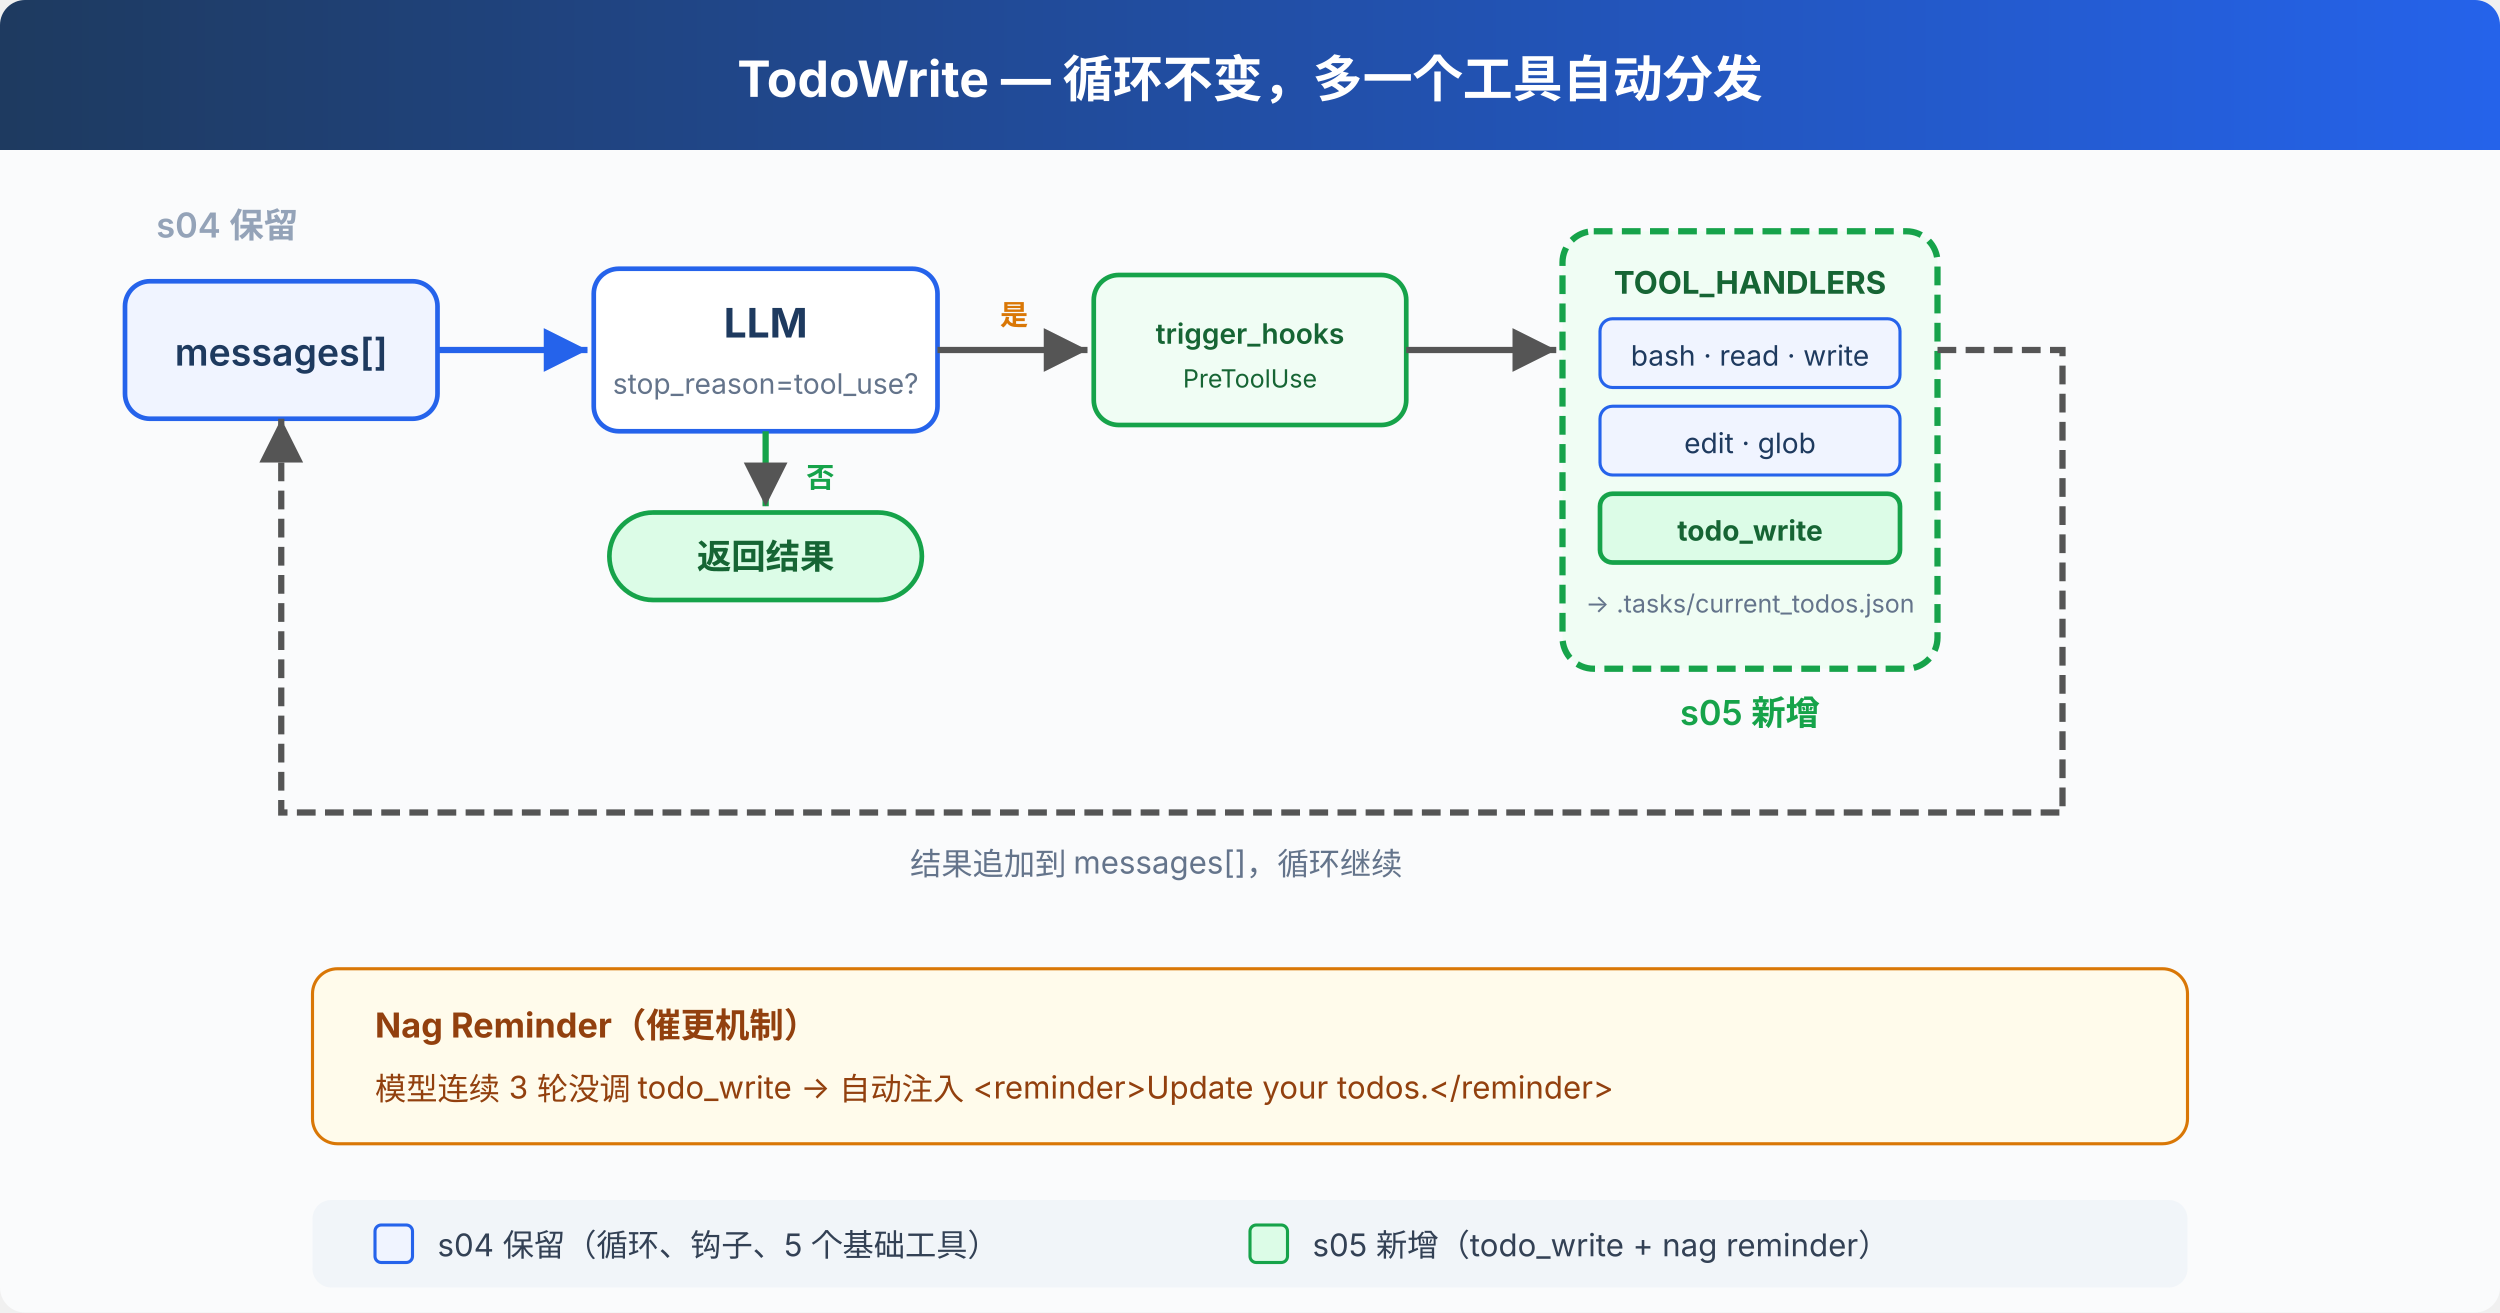
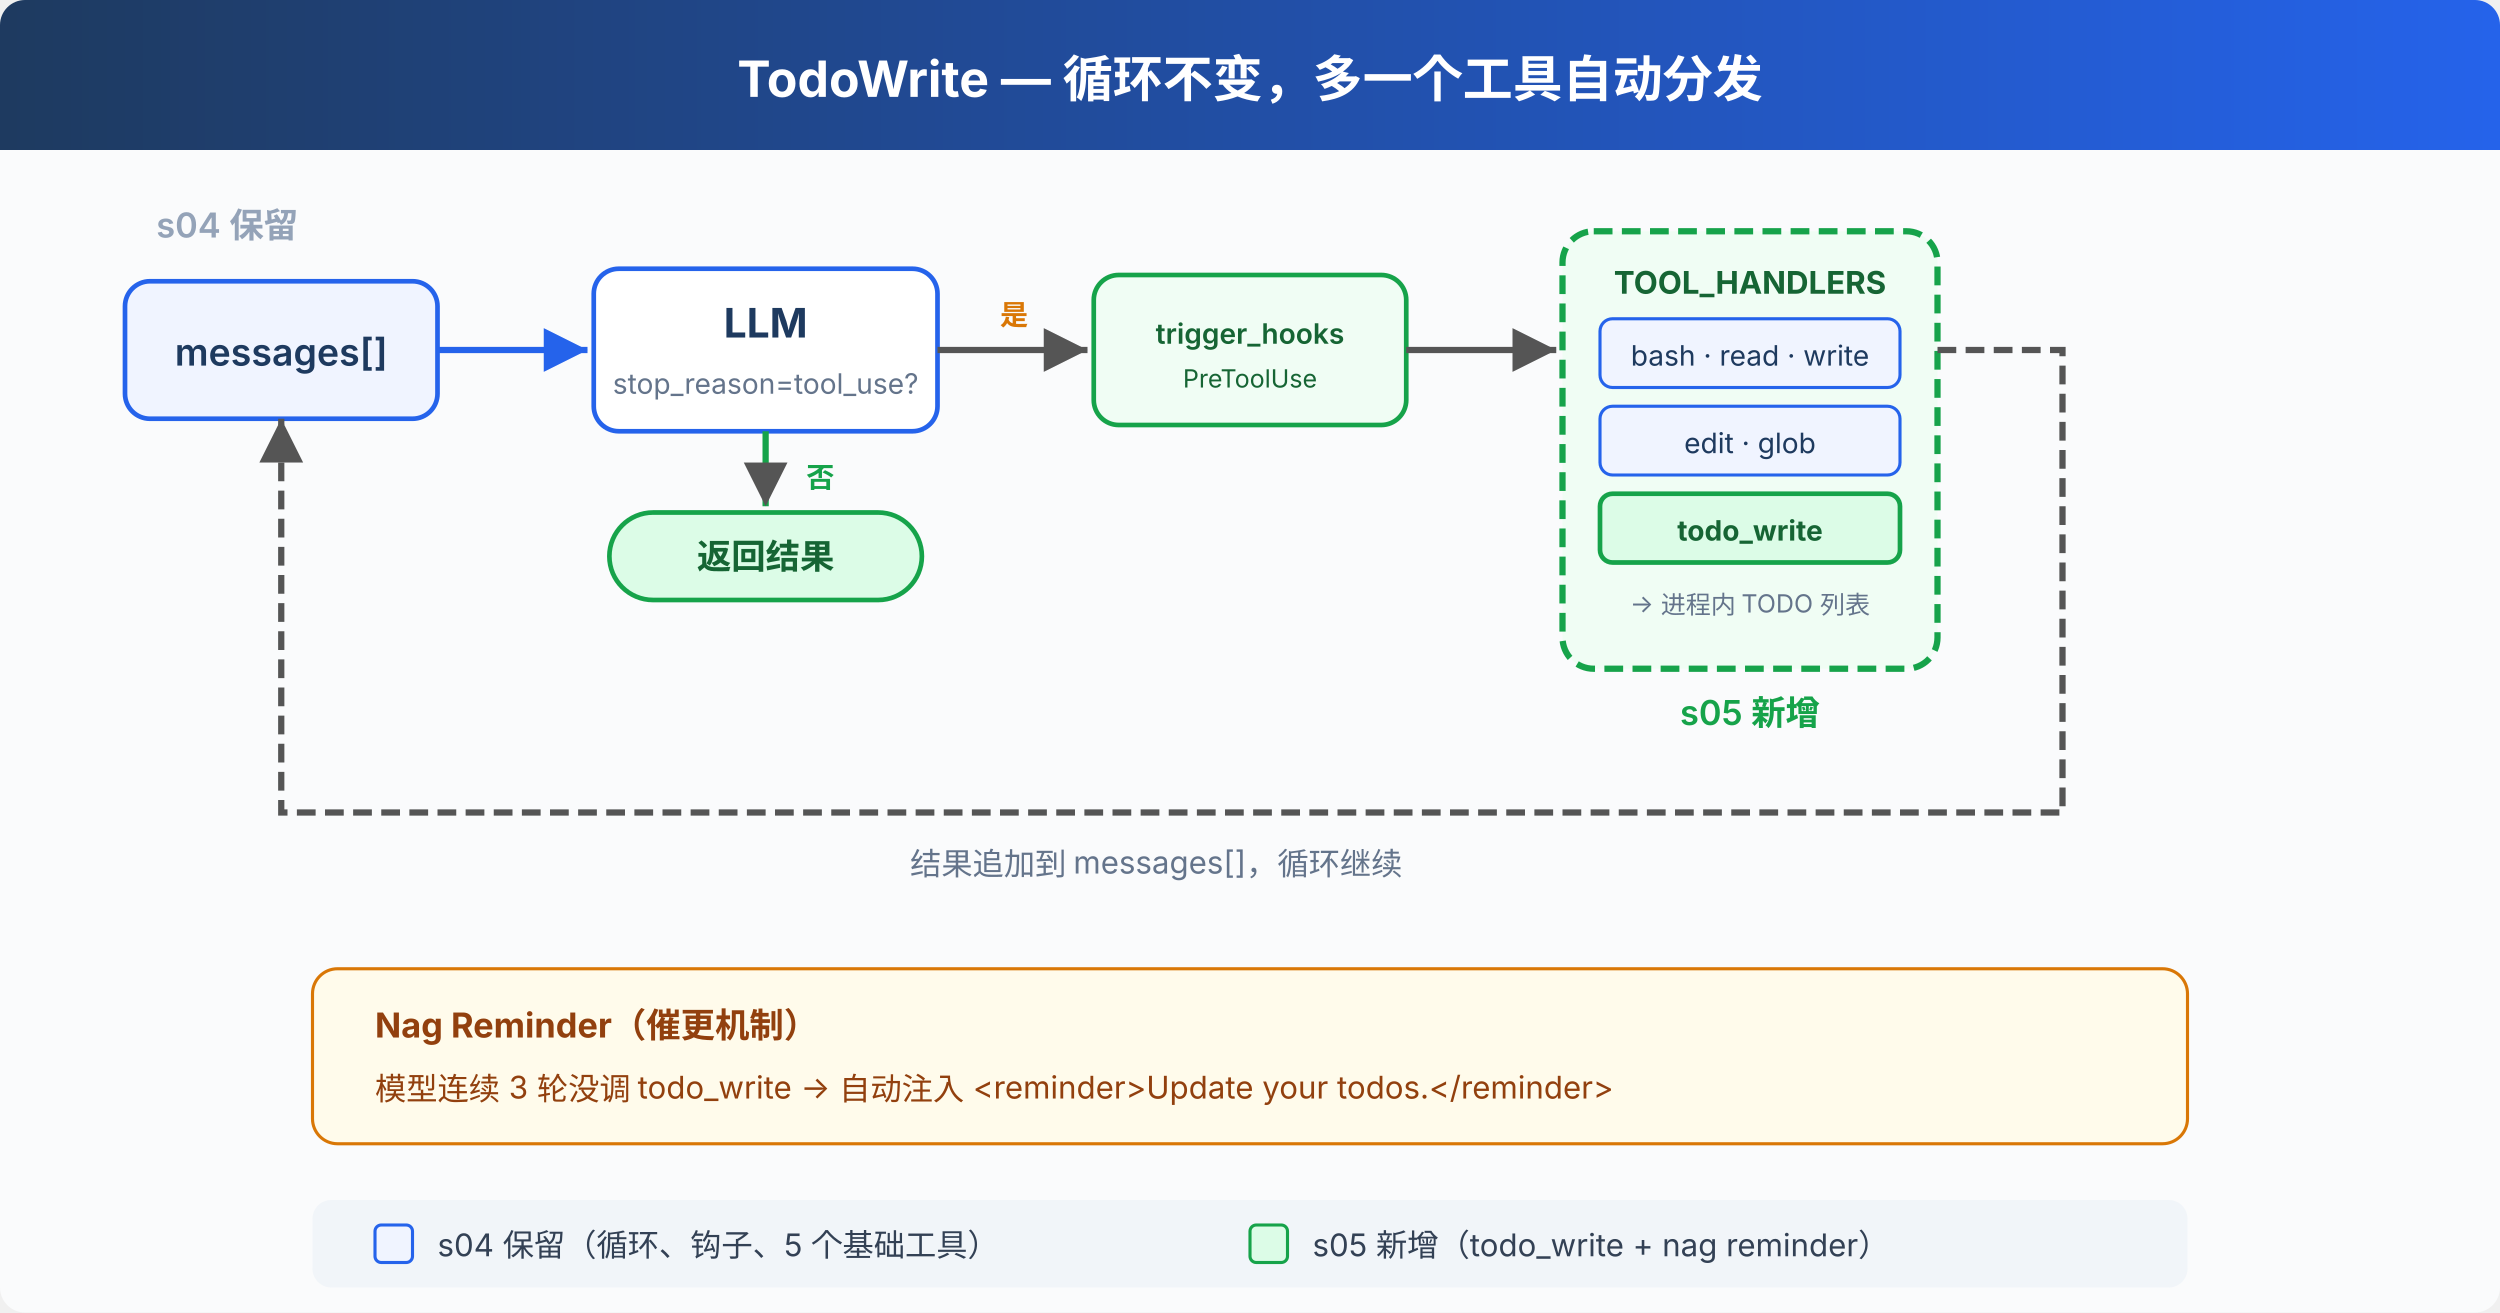
<svg xmlns="http://www.w3.org/2000/svg" viewBox="0 0 800 420" font-family="system-ui, -apple-system, sans-serif">
  <defs>
    <marker id="arrow" viewBox="0 0 10 10" refX="10" refY="5" markerWidth="7" markerHeight="7" orient="auto-start-reverse">
      <path d="M 0 0 L 10 5 L 0 10 z" fill="#555" />
    </marker>
    <marker id="arrow-blue" viewBox="0 0 10 10" refX="10" refY="5" markerWidth="7" markerHeight="7" orient="auto-start-reverse">
      <path d="M 0 0 L 10 5 L 0 10 z" fill="#2563eb" />
    </marker>
    <marker id="arrow-green" viewBox="0 0 10 10" refX="10" refY="5" markerWidth="7" markerHeight="7" orient="auto-start-reverse">
      <path d="M 0 0 L 10 5 L 0 10 z" fill="#16a34a" />
    </marker>
    <linearGradient id="header" x1="0" y1="0" x2="1" y2="0">
      <stop offset="0%" stop-color="#1e3a5f" />
      <stop offset="100%" stop-color="#2563eb" />
    </linearGradient>
  </defs>
  <rect width="800" height="420" fill="#fafbfc" rx="8" />
  <rect x="0" y="0" width="800" height="48" fill="url(#header)" rx="8" />
  <rect x="0" y="40" width="800" height="8" fill="url(#header)" />
  <text x="400" y="31" fill="#fff" font-size="16" font-weight="700" text-anchor="middle">TodoWrite — 循环不变，多一个工具自动分发</text>
  <text x="50" y="76" fill="#94a3b8" font-size="11" font-weight="600">s04 保留</text>
  <rect x="40" y="90" width="100" height="44" rx="8" fill="#f0f4ff" stroke="#2563eb" stroke-width="1.5" />
  <text x="90" y="117" fill="#1e3a5f" font-size="12" font-weight="600" text-anchor="middle">messages[]</text>
  <line x1="140" y1="112" x2="188" y2="112" stroke="#2563eb" stroke-width="2" marker-end="url(#arrow-blue)" />
  <rect x="190" y="86" width="110" height="52" rx="8" fill="#fff" stroke="#2563eb" stroke-width="1.5" />
  <text x="245" y="108" fill="#1e3a5f" font-size="13" font-weight="700" text-anchor="middle">LLM</text>
  <text x="245" y="126" fill="#64748b" font-size="9" text-anchor="middle">stop_reason=tool_use?</text>
  <line x1="245" y1="138" x2="245" y2="162" stroke="#16a34a" stroke-width="2" marker-end="url(#arrow)" />
  <text x="258" y="156" fill="#16a34a" font-size="9" font-weight="600">否</text>
  <rect x="195" y="164" width="100" height="28" rx="14" fill="#dcfce7" stroke="#16a34a" stroke-width="1.5" />
  <text x="245" y="182" fill="#166534" font-size="11" font-weight="600" text-anchor="middle">返回结果</text>
  <line x1="300" y1="112" x2="348" y2="112" stroke="#555" stroke-width="2" marker-end="url(#arrow)" />
  <text x="320" y="104" fill="#d97706" font-size="9" font-weight="600">是</text>
  <rect x="350" y="88" width="100" height="48" rx="8" fill="#f0fdf4" stroke="#16a34a" stroke-width="1.5" />
  <text x="400" y="110" fill="#166534" font-size="9" font-weight="600" text-anchor="middle">trigger_hooks</text>
  <text x="400" y="124" fill="#166534" font-size="8" text-anchor="middle">PreToolUse</text>
  <line x1="450" y1="112" x2="498" y2="112" stroke="#555" stroke-width="2" marker-end="url(#arrow)" />
  <rect x="500" y="74" width="120" height="140" rx="10" fill="#f0fdf4" stroke="#16a34a" stroke-width="2" stroke-dasharray="6,3" />
  <text x="560" y="94" fill="#166534" font-size="10" font-weight="700" text-anchor="middle">TOOL_HANDLERS</text>
  <rect x="512" y="102" width="96" height="22" rx="4" fill="#f0f4ff" stroke="#2563eb" stroke-width="1" />
  <text x="560" y="117" fill="#1e3a5f" font-size="9" text-anchor="middle">bash · read · write</text>
  <rect x="512" y="130" width="96" height="22" rx="4" fill="#f0f4ff" stroke="#2563eb" stroke-width="1" />
  <text x="560" y="145" fill="#1e3a5f" font-size="9" text-anchor="middle">edit · glob</text>
  <rect x="512" y="158" width="96" height="22" rx="4" fill="#dcfce7" stroke="#16a34a" stroke-width="1.5" />
  <text x="560" y="173" fill="#166534" font-size="9" font-weight="700" text-anchor="middle">todo_write</text>
  <text x="560" y="232" fill="#16a34a" font-size="11" font-weight="600" text-anchor="middle">s05 新增</text>
-   <text x="560" y="196" fill="#64748b" font-size="8" text-anchor="middle">→ .tasks/current_todos.json</text>
+   <text x="560" y="196" fill="#64748b" font-size="8" text-anchor="middle">→ 进程内 TODO 列表</text>
  <path d="M 620 112 L 660 112 L 660 260 L 90 260 L 90 134" fill="none" stroke="#555" stroke-width="2" marker-end="url(#arrow)" stroke-dasharray="6,3" />
  <text x="370" y="280" fill="#64748b" font-size="10" text-anchor="middle">结果追加到 messages[]，循环继续</text>
  <rect x="100" y="310" width="600" height="56" rx="8" fill="#fffbeb" stroke="#d97706" stroke-width="1" />
  <text x="120" y="332" fill="#92400e" font-size="11" font-weight="700">Nag Reminder（催更机制）</text>
  <text x="120" y="352" fill="#92400e" font-size="10">模型连续 3 轮没调 todo_write → 自动注入 &lt;reminder&gt;Update your todos.&lt;/reminder&gt;</text>
  <rect x="100" y="384" width="600" height="28" rx="6" fill="#f1f5f9" />
  <rect x="120" y="392" width="12" height="12" rx="2" fill="#f0f4ff" stroke="#2563eb" stroke-width="1" />
  <text x="140" y="402" fill="#334155" font-size="10">s04 保留（循环、钩子、5 个基础工具）</text>
  <rect x="400" y="392" width="12" height="12" rx="2" fill="#dcfce7" stroke="#16a34a" stroke-width="1" />
  <text x="420" y="402" fill="#334155" font-size="10">s05 新增（todo_write + nag reminder）</text>
</svg>
